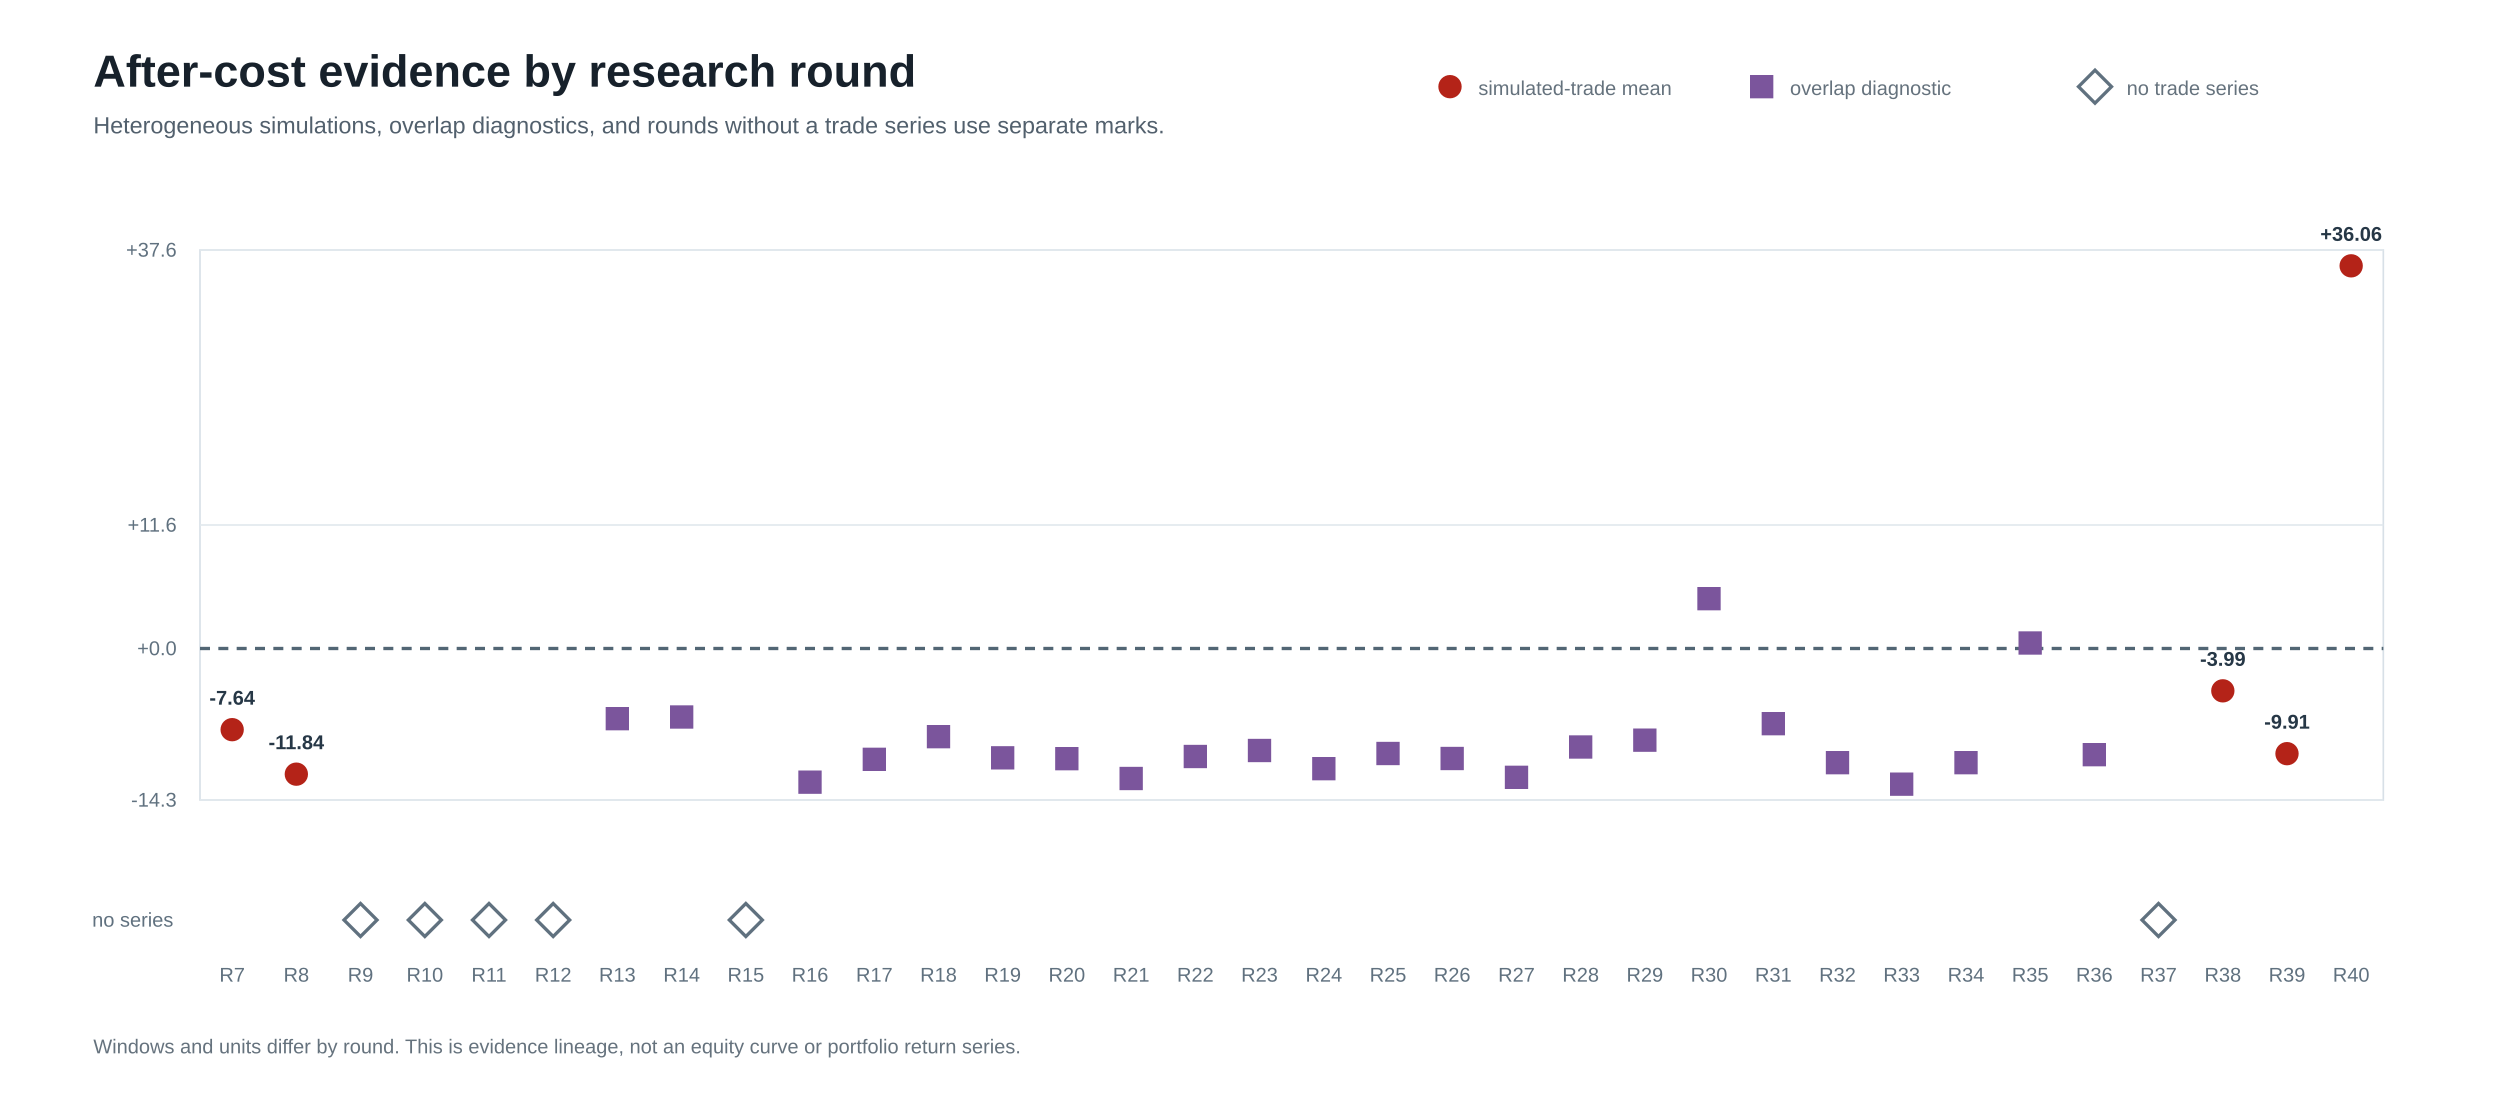
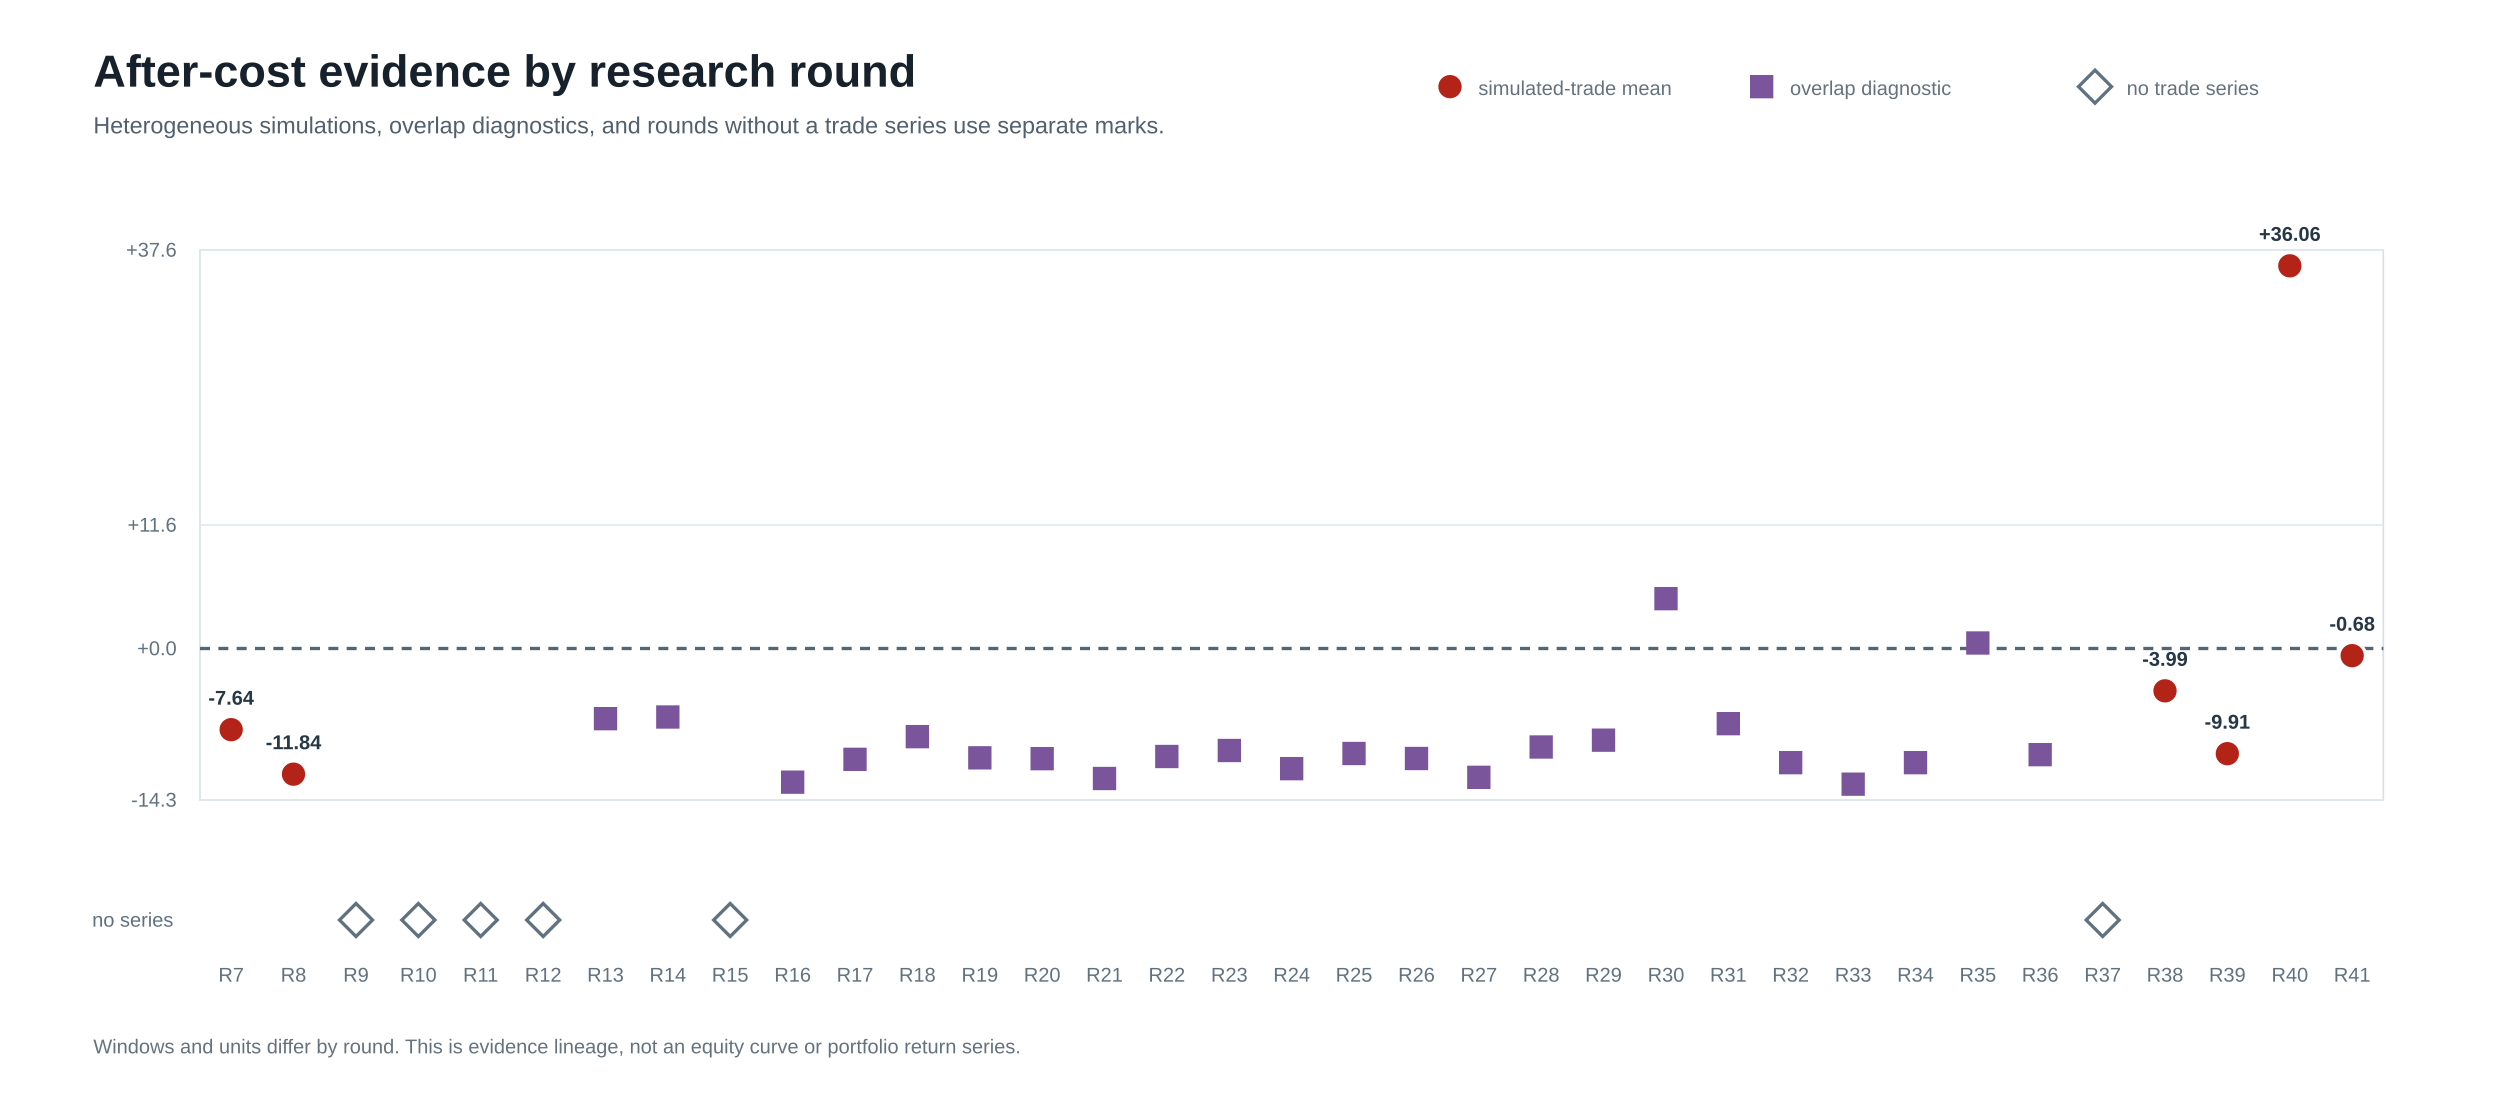
<svg xmlns="http://www.w3.org/2000/svg" width="1500" height="660" viewBox="0 0 1500 660" role="img" aria-labelledby="title desc">
  <rect width="100%" height="100%" fill="#ffffff" />
  <style>text{font-family:"Segoe UI",Arial,sans-serif;letter-spacing:0}.title{font-size:27px;font-weight:700;fill:#17212b}.subtitle{font-size:14px;fill:#52606d}.label{font-size:13px;fill:#263746}.axis{font-size:12px;fill:#60717f}.value{font-size:12px;font-weight:650;fill:#263746}.note{font-size:12px;fill:#65727d}.grid{stroke:#e1e8ed;stroke-width:1}.zero{stroke:#526674;stroke-width:2;stroke-dasharray:6 5}</style>
  <text x="56" y="52" class="title">After-cost evidence by research round</text>
  <text x="56" y="80" class="subtitle">Heterogeneous simulations, overlap diagnostics, and rounds without a trade series use separate marks.</text>
  <circle cx="870" cy="52" r="7" fill="#b42318" />
  <text x="887" y="57" class="note">simulated-trade mean</text>
  <rect x="1050" y="45" width="14" height="14" fill="#7b559c" />
  <text x="1074" y="57" class="note">overlap diagnostic</text>
  <rect x="1250" y="45" width="14" height="14" fill="#ffffff" stroke="#60717f" stroke-width="2" transform="rotate(45 1257 52)" />
  <text x="1276" y="57" class="note">no trade series</text>
  <rect x="120" y="150" width="1310" height="330" fill="#ffffff" stroke="#d8e0e7" />
  <line x1="120" y1="480.0" x2="1430" y2="480.0" class="grid" />
  <text x="106" y="484.0" text-anchor="end" class="axis">-14.3</text>
  <line x1="120" y1="389.1" x2="1430" y2="389.1" class="zero" />
  <text x="106" y="393.1" text-anchor="end" class="axis">+0.0</text>
  <line x1="120" y1="315.0" x2="1430" y2="315.0" class="grid" />
  <text x="106" y="319.0" text-anchor="end" class="axis">+11.6</text>
  <line x1="120" y1="150.0" x2="1430" y2="150.0" class="grid" />
  <text x="106" y="154.0" text-anchor="end" class="axis">+37.6</text>
  <text x="104" y="556" text-anchor="end" class="axis">no series</text>
-   <circle cx="139.3" cy="437.8" r="8" fill="#b42318" stroke="#ffffff" stroke-width="2" />
-   <text x="139.3" y="422.8" text-anchor="middle" class="value">-7.64</text>
-   <text x="139.3" y="589" text-anchor="middle" class="axis">R7</text>
-   <circle cx="177.8" cy="464.5" r="8" fill="#b42318" stroke="#ffffff" stroke-width="2" />
-   <text x="177.8" y="449.5" text-anchor="middle" class="value">-11.84</text>
-   <text x="177.8" y="589" text-anchor="middle" class="axis">R8</text>
-   <rect x="209.3" y="545.0" width="14" height="14" fill="#ffffff" stroke="#60717f" stroke-width="2" transform="rotate(45 216.3 552.0)" />
-   <text x="216.3" y="589" text-anchor="middle" class="axis">R9</text>
-   <rect x="247.9" y="545.0" width="14" height="14" fill="#ffffff" stroke="#60717f" stroke-width="2" transform="rotate(45 254.9 552.0)" />
-   <text x="254.9" y="589" text-anchor="middle" class="axis">R10</text>
-   <rect x="286.4" y="545.0" width="14" height="14" fill="#ffffff" stroke="#60717f" stroke-width="2" transform="rotate(45 293.4 552.0)" />
-   <text x="293.4" y="589" text-anchor="middle" class="axis">R11</text>
-   <rect x="324.9" y="545.0" width="14" height="14" fill="#ffffff" stroke="#60717f" stroke-width="2" transform="rotate(45 331.9 552.0)" />
-   <text x="331.9" y="589" text-anchor="middle" class="axis">R12</text>
-   <rect x="363.4" y="424.2" width="14" height="14" fill="#7b559c" />
-   <text x="370.4" y="589" text-anchor="middle" class="axis">R13</text>
-   <rect x="402.0" y="423.2" width="14" height="14" fill="#7b559c" />
-   <text x="409.0" y="589" text-anchor="middle" class="axis">R14</text>
-   <rect x="440.5" y="545.0" width="14" height="14" fill="#ffffff" stroke="#60717f" stroke-width="2" transform="rotate(45 447.5 552.0)" />
-   <text x="447.5" y="589" text-anchor="middle" class="axis">R15</text>
-   <rect x="479.0" y="462.3" width="14" height="14" fill="#7b559c" />
-   <text x="486.0" y="589" text-anchor="middle" class="axis">R16</text>
-   <rect x="517.6" y="448.6" width="14" height="14" fill="#7b559c" />
-   <text x="524.6" y="589" text-anchor="middle" class="axis">R17</text>
-   <rect x="556.1" y="435.0" width="14" height="14" fill="#7b559c" />
-   <text x="563.1" y="589" text-anchor="middle" class="axis">R18</text>
-   <rect x="594.6" y="447.7" width="14" height="14" fill="#7b559c" />
-   <text x="601.6" y="589" text-anchor="middle" class="axis">R19</text>
-   <rect x="633.1" y="448.2" width="14" height="14" fill="#7b559c" />
-   <text x="640.1" y="589" text-anchor="middle" class="axis">R20</text>
-   <rect x="671.7" y="460.1" width="14" height="14" fill="#7b559c" />
-   <text x="678.7" y="589" text-anchor="middle" class="axis">R21</text>
-   <rect x="710.2" y="446.9" width="14" height="14" fill="#7b559c" />
-   <text x="717.2" y="589" text-anchor="middle" class="axis">R22</text>
-   <rect x="748.7" y="443.3" width="14" height="14" fill="#7b559c" />
-   <text x="755.7" y="589" text-anchor="middle" class="axis">R23</text>
-   <rect x="787.3" y="454.2" width="14" height="14" fill="#7b559c" />
-   <text x="794.3" y="589" text-anchor="middle" class="axis">R24</text>
-   <rect x="825.8" y="445.1" width="14" height="14" fill="#7b559c" />
-   <text x="832.8" y="589" text-anchor="middle" class="axis">R25</text>
-   <rect x="864.3" y="448.1" width="14" height="14" fill="#7b559c" />
-   <text x="871.3" y="589" text-anchor="middle" class="axis">R26</text>
-   <rect x="902.9" y="459.4" width="14" height="14" fill="#7b559c" />
-   <text x="909.9" y="589" text-anchor="middle" class="axis">R27</text>
-   <rect x="941.4" y="441.2" width="14" height="14" fill="#7b559c" />
-   <text x="948.4" y="589" text-anchor="middle" class="axis">R28</text>
-   <rect x="979.9" y="437.1" width="14" height="14" fill="#7b559c" />
-   <text x="986.9" y="589" text-anchor="middle" class="axis">R29</text>
-   <rect x="1018.4" y="352.2" width="14" height="14" fill="#7b559c" />
-   <text x="1025.4" y="589" text-anchor="middle" class="axis">R30</text>
-   <rect x="1057.0" y="427.2" width="14" height="14" fill="#7b559c" />
-   <text x="1064.0" y="589" text-anchor="middle" class="axis">R31</text>
-   <rect x="1095.5" y="450.6" width="14" height="14" fill="#7b559c" />
-   <text x="1102.5" y="589" text-anchor="middle" class="axis">R32</text>
-   <rect x="1134.0" y="463.5" width="14" height="14" fill="#7b559c" />
-   <text x="1141.0" y="589" text-anchor="middle" class="axis">R33</text>
-   <rect x="1172.6" y="450.6" width="14" height="14" fill="#7b559c" />
-   <text x="1179.6" y="589" text-anchor="middle" class="axis">R34</text>
-   <rect x="1211.1" y="378.8" width="14" height="14" fill="#7b559c" />
-   <text x="1218.1" y="589" text-anchor="middle" class="axis">R35</text>
-   <rect x="1249.6" y="445.8" width="14" height="14" fill="#7b559c" />
-   <text x="1256.6" y="589" text-anchor="middle" class="axis">R36</text>
-   <rect x="1288.1" y="545.0" width="14" height="14" fill="#ffffff" stroke="#60717f" stroke-width="2" transform="rotate(45 1295.1 552.0)" />
-   <text x="1295.1" y="589" text-anchor="middle" class="axis">R37</text>
-   <circle cx="1333.7" cy="414.5" r="8" fill="#b42318" stroke="#ffffff" stroke-width="2" />
-   <text x="1333.7" y="399.5" text-anchor="middle" class="value">-3.99</text>
-   <text x="1333.7" y="589" text-anchor="middle" class="axis">R38</text>
-   <circle cx="1372.2" cy="452.2" r="8" fill="#b42318" stroke="#ffffff" stroke-width="2" />
-   <text x="1372.2" y="437.2" text-anchor="middle" class="value">-9.91</text>
-   <text x="1372.2" y="589" text-anchor="middle" class="axis">R39</text>
-   <circle cx="1410.7" cy="159.5" r="8" fill="#b42318" stroke="#ffffff" stroke-width="2" />
-   <text x="1410.7" y="144.5" text-anchor="middle" class="value">+36.06</text>
-   <text x="1410.7" y="589" text-anchor="middle" class="axis">R40</text>
+   <circle cx="138.7" cy="437.8" r="8" fill="#b42318" stroke="#ffffff" stroke-width="2" />
+   <text x="138.7" y="422.8" text-anchor="middle" class="value">-7.64</text>
+   <text x="138.7" y="589" text-anchor="middle" class="axis">R7</text>
+   <circle cx="176.1" cy="464.5" r="8" fill="#b42318" stroke="#ffffff" stroke-width="2" />
+   <text x="176.1" y="449.5" text-anchor="middle" class="value">-11.84</text>
+   <text x="176.1" y="589" text-anchor="middle" class="axis">R8</text>
+   <rect x="206.6" y="545.0" width="14" height="14" fill="#ffffff" stroke="#60717f" stroke-width="2" transform="rotate(45 213.6 552.0)" />
+   <text x="213.6" y="589" text-anchor="middle" class="axis">R9</text>
+   <rect x="244.0" y="545.0" width="14" height="14" fill="#ffffff" stroke="#60717f" stroke-width="2" transform="rotate(45 251.0 552.0)" />
+   <text x="251.0" y="589" text-anchor="middle" class="axis">R10</text>
+   <rect x="281.4" y="545.0" width="14" height="14" fill="#ffffff" stroke="#60717f" stroke-width="2" transform="rotate(45 288.4 552.0)" />
+   <text x="288.4" y="589" text-anchor="middle" class="axis">R11</text>
+   <rect x="318.9" y="545.0" width="14" height="14" fill="#ffffff" stroke="#60717f" stroke-width="2" transform="rotate(45 325.9 552.0)" />
+   <text x="325.9" y="589" text-anchor="middle" class="axis">R12</text>
+   <rect x="356.3" y="424.2" width="14" height="14" fill="#7b559c" />
+   <text x="363.3" y="589" text-anchor="middle" class="axis">R13</text>
+   <rect x="393.7" y="423.2" width="14" height="14" fill="#7b559c" />
+   <text x="400.7" y="589" text-anchor="middle" class="axis">R14</text>
+   <rect x="431.1" y="545.0" width="14" height="14" fill="#ffffff" stroke="#60717f" stroke-width="2" transform="rotate(45 438.1 552.0)" />
+   <text x="438.1" y="589" text-anchor="middle" class="axis">R15</text>
+   <rect x="468.6" y="462.3" width="14" height="14" fill="#7b559c" />
+   <text x="475.6" y="589" text-anchor="middle" class="axis">R16</text>
+   <rect x="506.0" y="448.6" width="14" height="14" fill="#7b559c" />
+   <text x="513.0" y="589" text-anchor="middle" class="axis">R17</text>
+   <rect x="543.4" y="435.0" width="14" height="14" fill="#7b559c" />
+   <text x="550.4" y="589" text-anchor="middle" class="axis">R18</text>
+   <rect x="580.9" y="447.7" width="14" height="14" fill="#7b559c" />
+   <text x="587.9" y="589" text-anchor="middle" class="axis">R19</text>
+   <rect x="618.3" y="448.2" width="14" height="14" fill="#7b559c" />
+   <text x="625.3" y="589" text-anchor="middle" class="axis">R20</text>
+   <rect x="655.7" y="460.1" width="14" height="14" fill="#7b559c" />
+   <text x="662.7" y="589" text-anchor="middle" class="axis">R21</text>
+   <rect x="693.1" y="446.9" width="14" height="14" fill="#7b559c" />
+   <text x="700.1" y="589" text-anchor="middle" class="axis">R22</text>
+   <rect x="730.6" y="443.3" width="14" height="14" fill="#7b559c" />
+   <text x="737.6" y="589" text-anchor="middle" class="axis">R23</text>
+   <rect x="768.0" y="454.2" width="14" height="14" fill="#7b559c" />
+   <text x="775.0" y="589" text-anchor="middle" class="axis">R24</text>
+   <rect x="805.4" y="445.1" width="14" height="14" fill="#7b559c" />
+   <text x="812.4" y="589" text-anchor="middle" class="axis">R25</text>
+   <rect x="842.9" y="448.1" width="14" height="14" fill="#7b559c" />
+   <text x="849.9" y="589" text-anchor="middle" class="axis">R26</text>
+   <rect x="880.3" y="459.4" width="14" height="14" fill="#7b559c" />
+   <text x="887.3" y="589" text-anchor="middle" class="axis">R27</text>
+   <rect x="917.7" y="441.2" width="14" height="14" fill="#7b559c" />
+   <text x="924.7" y="589" text-anchor="middle" class="axis">R28</text>
+   <rect x="955.1" y="437.1" width="14" height="14" fill="#7b559c" />
+   <text x="962.1" y="589" text-anchor="middle" class="axis">R29</text>
+   <rect x="992.6" y="352.2" width="14" height="14" fill="#7b559c" />
+   <text x="999.6" y="589" text-anchor="middle" class="axis">R30</text>
+   <rect x="1030.0" y="427.2" width="14" height="14" fill="#7b559c" />
+   <text x="1037.0" y="589" text-anchor="middle" class="axis">R31</text>
+   <rect x="1067.4" y="450.6" width="14" height="14" fill="#7b559c" />
+   <text x="1074.4" y="589" text-anchor="middle" class="axis">R32</text>
+   <rect x="1104.9" y="463.5" width="14" height="14" fill="#7b559c" />
+   <text x="1111.9" y="589" text-anchor="middle" class="axis">R33</text>
+   <rect x="1142.3" y="450.6" width="14" height="14" fill="#7b559c" />
+   <text x="1149.3" y="589" text-anchor="middle" class="axis">R34</text>
+   <rect x="1179.7" y="378.8" width="14" height="14" fill="#7b559c" />
+   <text x="1186.7" y="589" text-anchor="middle" class="axis">R35</text>
+   <rect x="1217.1" y="445.8" width="14" height="14" fill="#7b559c" />
+   <text x="1224.1" y="589" text-anchor="middle" class="axis">R36</text>
+   <rect x="1254.6" y="545.0" width="14" height="14" fill="#ffffff" stroke="#60717f" stroke-width="2" transform="rotate(45 1261.6 552.0)" />
+   <text x="1261.6" y="589" text-anchor="middle" class="axis">R37</text>
+   <circle cx="1299.0" cy="414.5" r="8" fill="#b42318" stroke="#ffffff" stroke-width="2" />
+   <text x="1299.0" y="399.5" text-anchor="middle" class="value">-3.99</text>
+   <text x="1299.0" y="589" text-anchor="middle" class="axis">R38</text>
+   <circle cx="1336.4" cy="452.2" r="8" fill="#b42318" stroke="#ffffff" stroke-width="2" />
+   <text x="1336.4" y="437.2" text-anchor="middle" class="value">-9.91</text>
+   <text x="1336.4" y="589" text-anchor="middle" class="axis">R39</text>
+   <circle cx="1373.9" cy="159.5" r="8" fill="#b42318" stroke="#ffffff" stroke-width="2" />
+   <text x="1373.9" y="144.5" text-anchor="middle" class="value">+36.06</text>
+   <text x="1373.9" y="589" text-anchor="middle" class="axis">R40</text>
+   <circle cx="1411.3" cy="393.4" r="8" fill="#b42318" stroke="#ffffff" stroke-width="2" />
+   <text x="1411.3" y="378.4" text-anchor="middle" class="value">-0.68</text>
+   <text x="1411.3" y="589" text-anchor="middle" class="axis">R41</text>
  <text x="56" y="632" class="note">Windows and units differ by round. This is evidence lineage, not an equity curve or portfolio return series.</text>
</svg>
